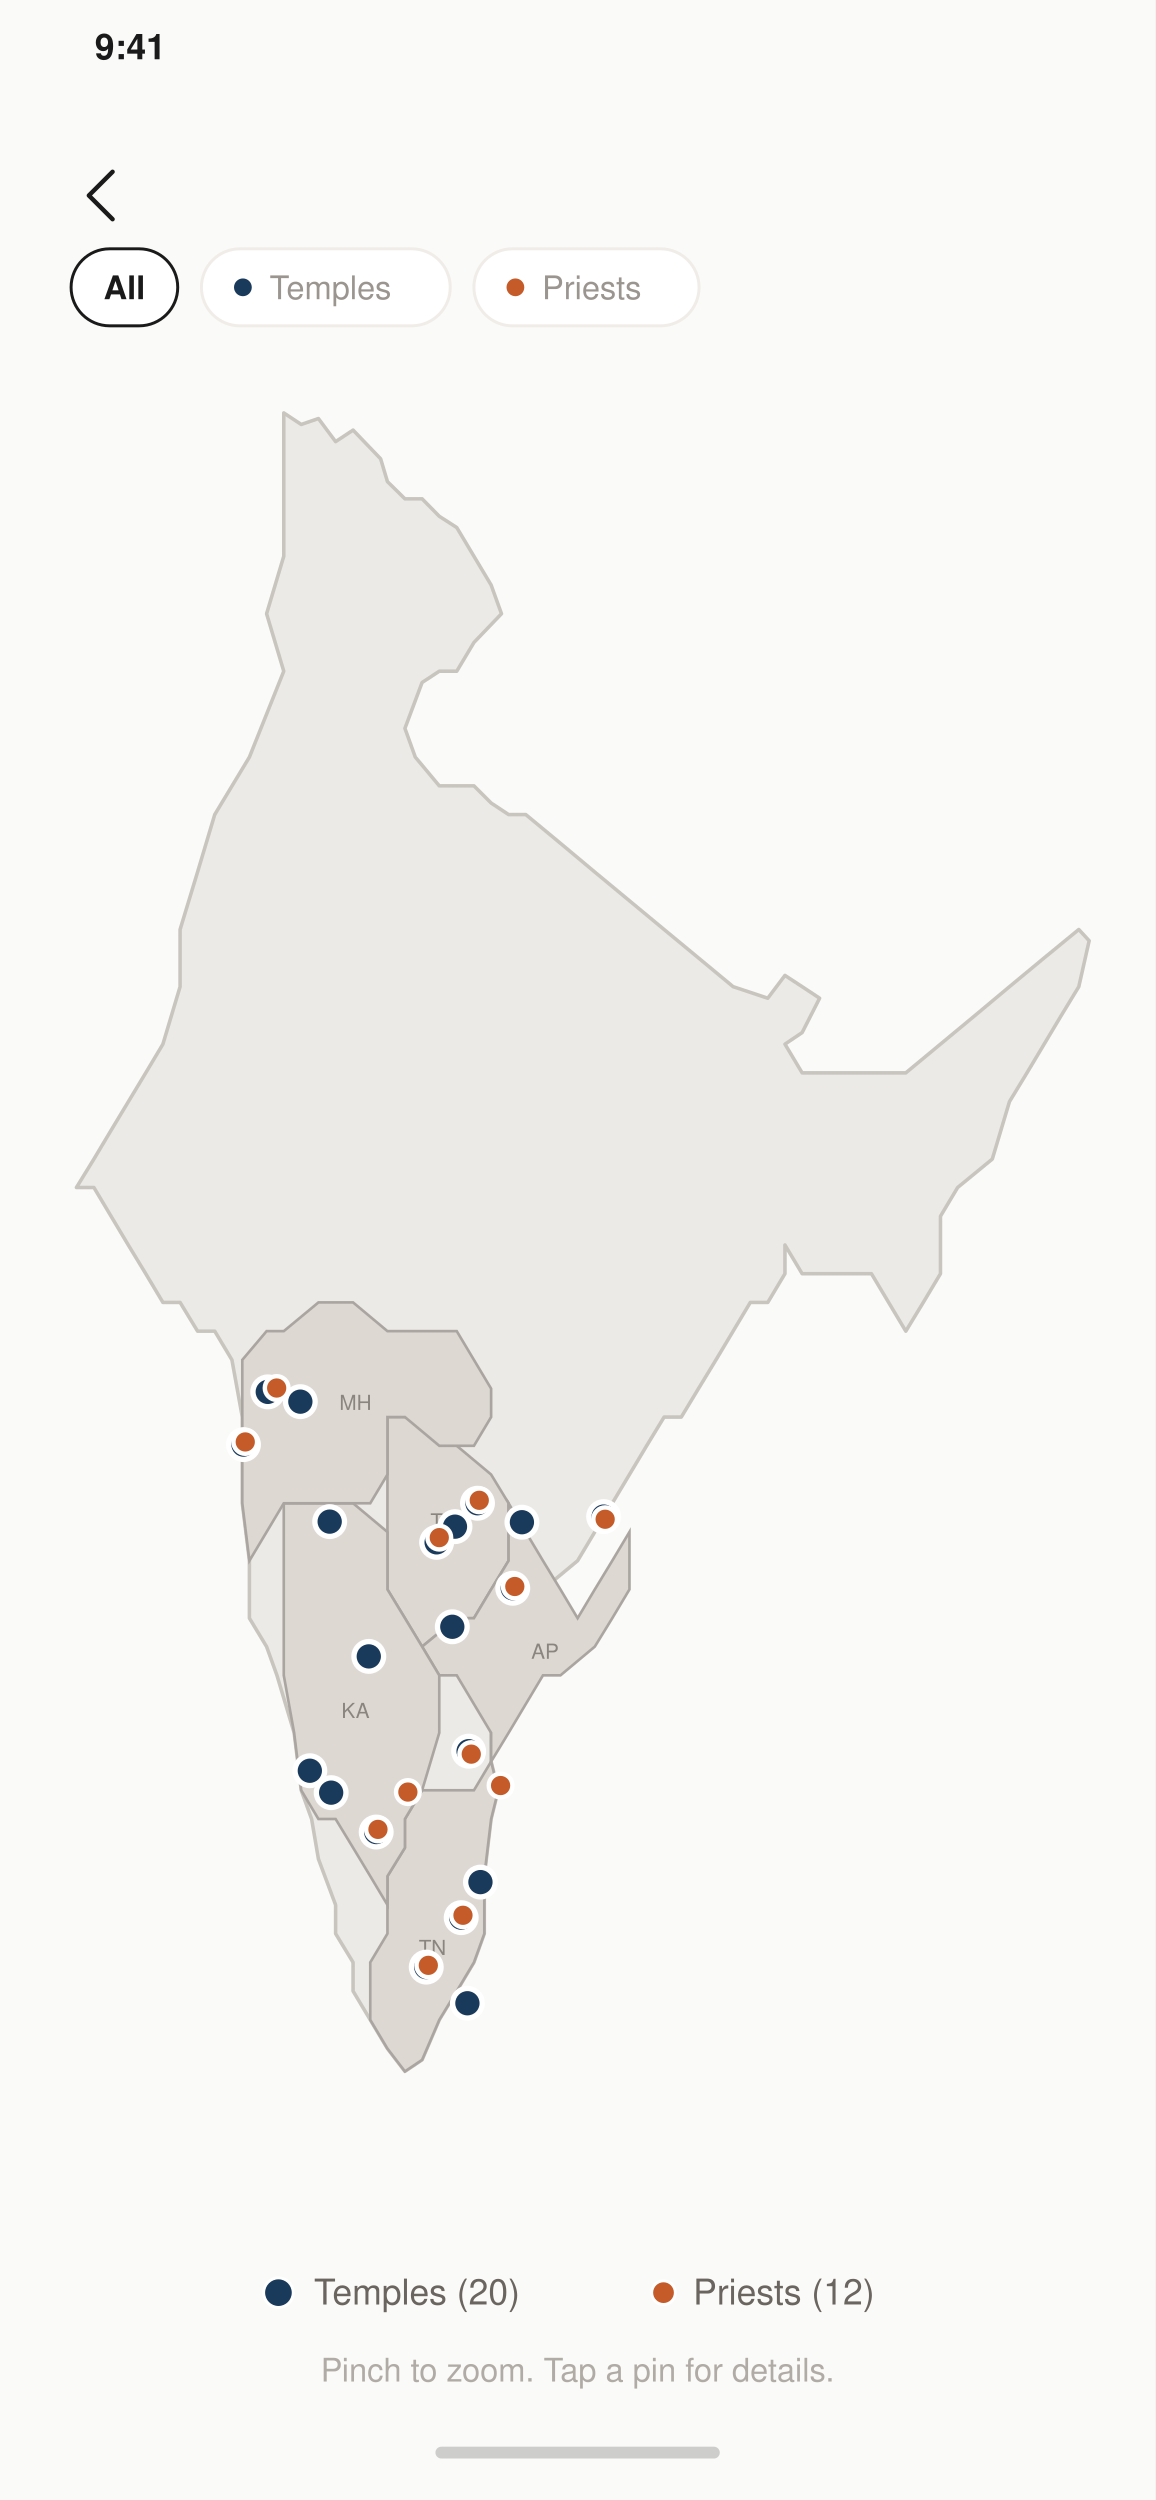
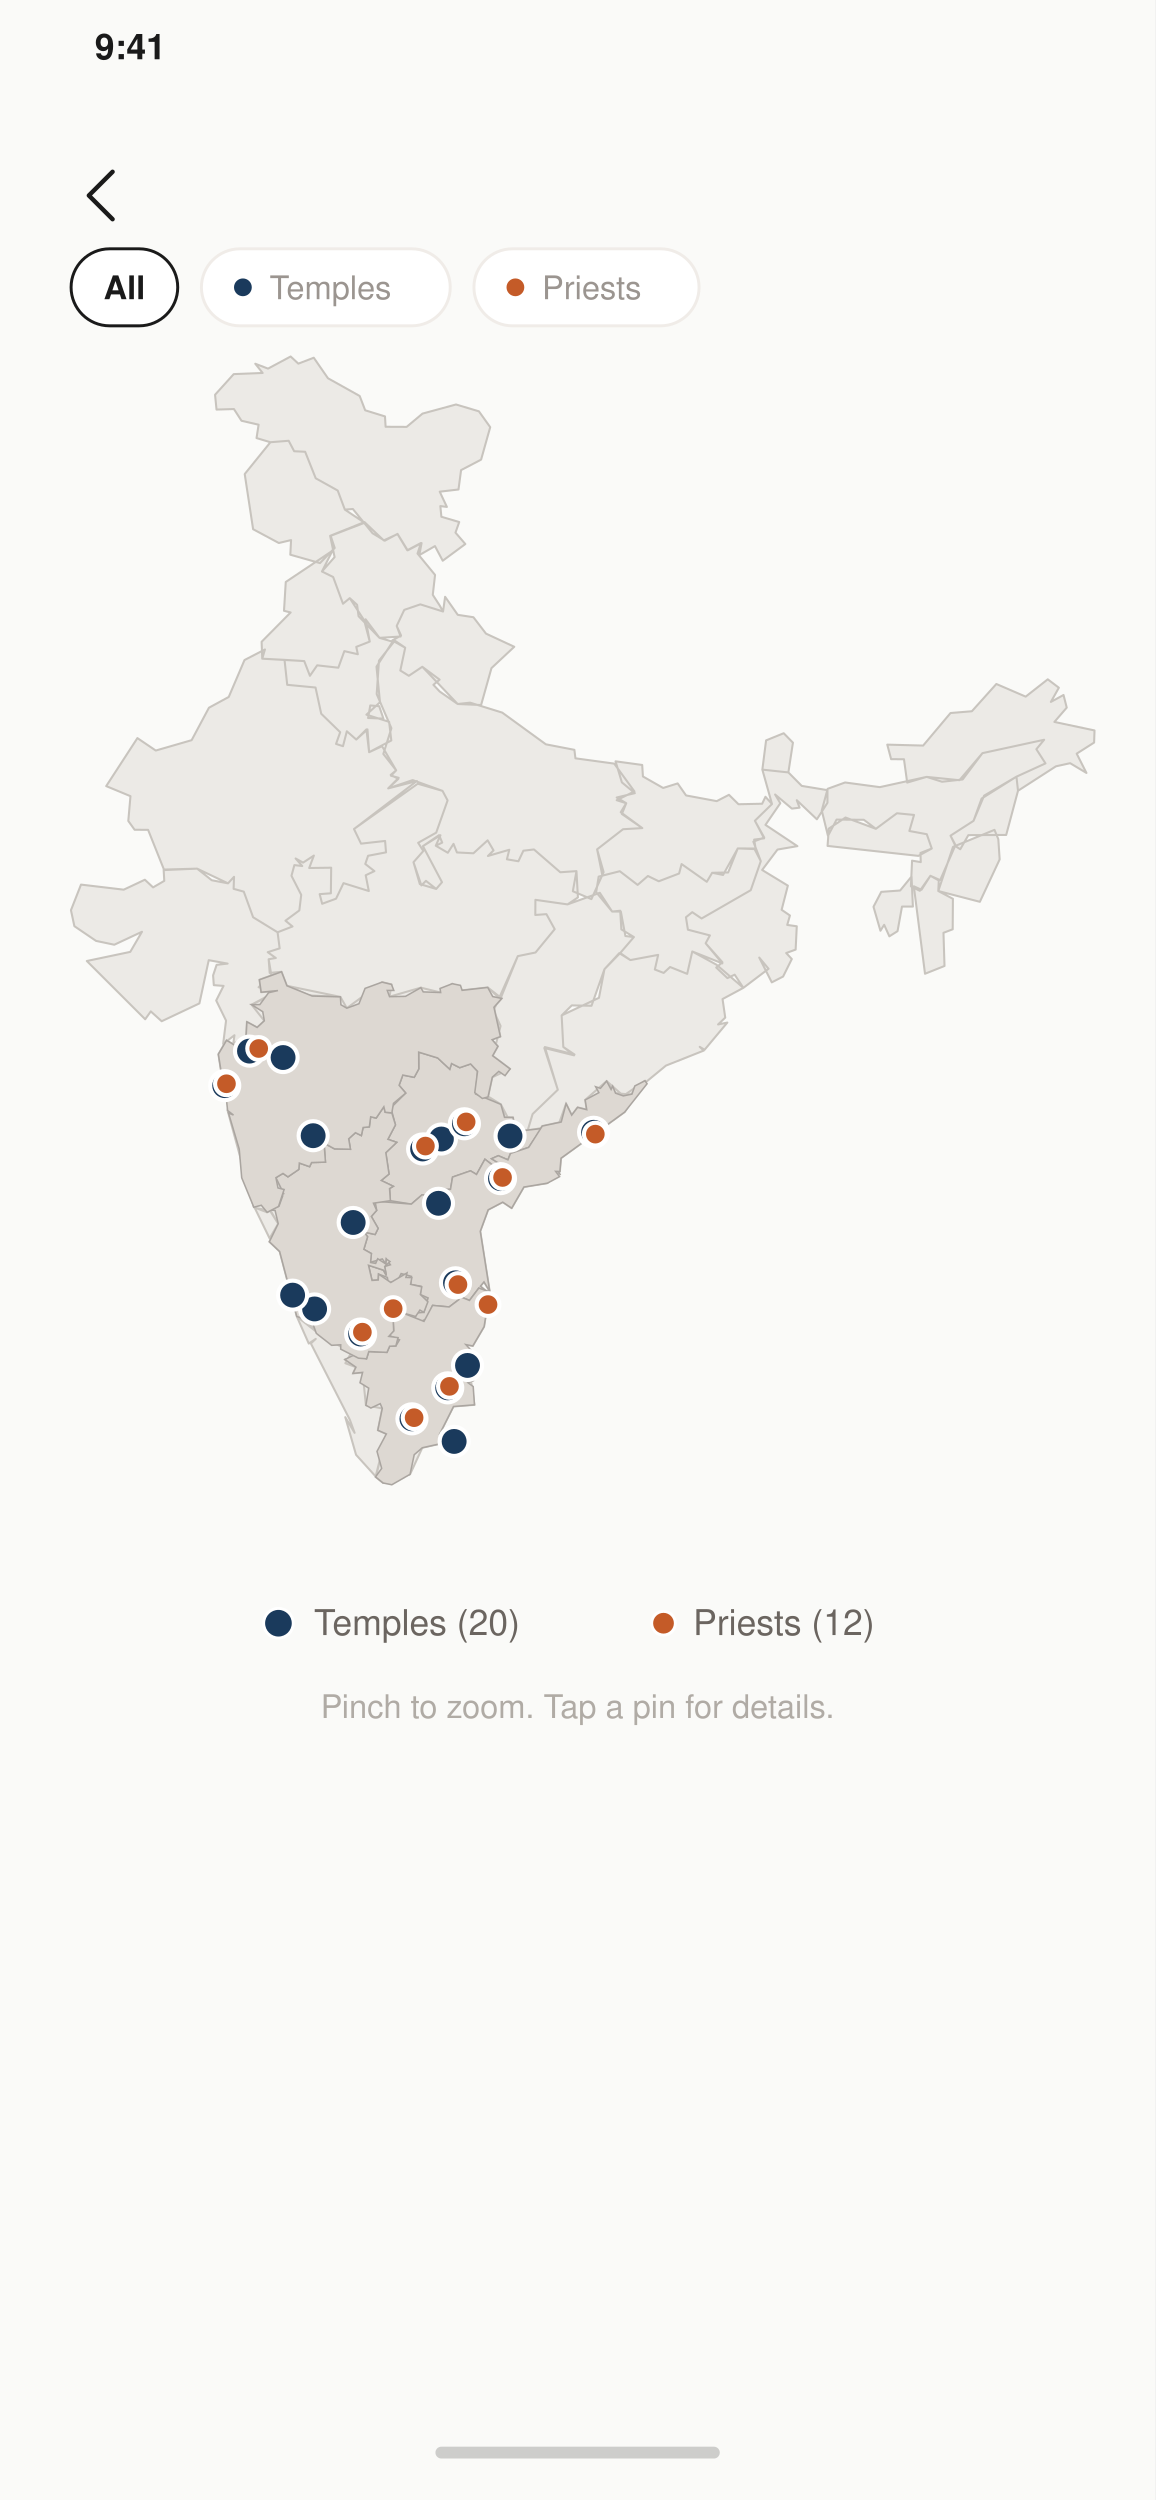
<svg xmlns="http://www.w3.org/2000/svg" width="390" height="844" viewBox="0 0 390 844">
  <defs>
    <style>
      text { font-family: -apple-system, BlinkMacSystemFont, 'Segoe UI', Helvetica, Arial, sans-serif; }
    </style>
  </defs>
  <rect width="390" height="844" fill="#FAFAF8" />
  <text x="32" y="20" font-size="12" font-weight="600" fill="#1A1A1A">9:41</text>
  <path d="M38 58L30 66L38 74" stroke="#1A1A1A" stroke-width="1.5" fill="none" stroke-linecap="round" stroke-linejoin="round" />
  <g transform="translate(24, 84)">
    <rect x="0" y="0" width="36" height="26" rx="13" fill="#FFFFFF" stroke="#1A1A1A" stroke-width="1" />
    <text x="18" y="17" font-size="11" font-weight="600" fill="#1A1A1A" text-anchor="middle">All</text>
    <rect x="44" y="0" width="84" height="26" rx="13" fill="#FFFFFF" stroke="#F0ECE8" stroke-width="1" />
    <circle cx="58" cy="13" r="3" fill="#1A3A5C" />
    <text x="67" y="17" font-size="11" fill="#9B9590">Temples</text>
    <rect x="136" y="0" width="76" height="26" rx="13" fill="#FFFFFF" stroke="#F0ECE8" stroke-width="1" />
    <circle cx="150" cy="13" r="3" fill="#C45B28" />
    <text x="159" y="17" font-size="11" fill="#9B9590">Priests</text>
  </g>
-   <g transform="translate(20, 120)">
-     <path d="M75.8,19.4 L81.7,23.3 L87.5,21.3 L93.3,29.1 L99.2,25.2 L108.5,34.9 L110.8,42.6 L116.7,48.4 L122.5,48.4 L128.3,54.3 L134.2,58.1 L140,67.8 L145.8,77.5 L149.3,87.2 L140,96.9 L134.2,106.6 L128.3,106.6 L122.5,110.4 L116.7,125.9 L120.2,135.6 L128.3,145.3 L140,145.3 L145.8,151.1 L151.7,155 L157.5,155 L169.2,164.7 L180.8,174.4 L192.5,184.1 L204.2,193.8 L215.8,203.4 L227.5,213.1 L239.2,217 L245,209.3 L250.8,213.1 L256.7,217 L250.8,228.6 L245,232.5 L250.8,242.2 L262.5,242.2 L274.2,242.2 L285.8,242.2 L297.5,232.5 L309.2,222.8 L320.8,213.1 L332.5,203.4 L344.2,193.8 L347.7,197.6 L344.2,213.1 L338.3,222.8 L332.5,232.5 L326.7,242.2 L320.8,251.9 L315,271.3 L303.3,280.9 L297.5,290.6 L297.5,310 L291.7,319.7 L285.8,329.4 L280,319.7 L274.2,310 L268.3,310 L262.5,310 L250.8,310 L245,300.3 L245,310 L239.2,319.7 L233.3,319.7 L227.5,329.4 L221.7,339.1 L215.8,348.8 L210,358.4 L204.2,358.4 L198.3,368.1 L192.5,377.8 L186.7,387.5 L180.8,397.2 L175,406.9 L163.3,416.6 L157.5,426.3 L151.7,435.9 L145.8,455.3 L145.8,474.7 L148.2,484.4 L145.8,494.1 L143.5,513.4 L143.5,532.8 L140,542.5 L134.2,552.2 L128.3,561.9 L122.5,575.4 L116.7,579.3 L110.8,571.6 L105,561.9 L99.2,552.2 L99.2,542.5 L93.3,532.8 L93.3,523.1 L87.5,507.6 L85.2,494.1 L81.7,484.4 L79.3,465 L73.5,445.6 L70,435.9 L64.2,426.3 L64.2,406.9 L61.8,387.5 L61.8,368.1 L61.8,358.4 L58.3,339.1 L52.5,329.4 L46.7,329.4 L40.8,319.7 L35,319.7 L29.2,310 L23.3,300.3 L17.5,290.6 L11.7,280.9 L5.8,280.9 L11.7,271.3 L17.5,261.6 L29.2,242.2 L35,232.5 L40.8,213.1 L40.8,193.8 L46.7,174.4 L52.5,155 L64.2,135.6 L75.8,106.6 L70,87.2 L75.8,67.8 L75.8,48.4 L75.8,19.4Z" fill="#ECEAE6" stroke="#C8C4BE" stroke-width="1.2" stroke-linejoin="round" />
-     <path d="M110.8,358.4 L122.5,358.4 L134.2,368.1 L145.8,377.8 L151.7,387.5 L151.7,406.9 L145.8,416.6 L140,426.3 L134.2,426.3 L122.5,435.9 L116.7,426.3 L110.8,416.6 L110.8,397.2 L110.8,358.4Z" fill="#DDD8D2" stroke="#AAA5A0" stroke-width="0.9" />
-     <path d="M151.7,387.5 L157.5,397.2 L163.3,406.9 L169.2,416.6 L175,426.3 L180.8,416.6 L186.7,406.9 L192.5,397.2 L192.5,416.6 L186.7,426.3 L180.8,435.9 L169.2,445.6 L163.3,445.6 L157.5,455.3 L151.7,465 L145.8,474.7 L145.8,465 L140,455.3 L134.2,445.6 L128.3,445.6 L122.5,435.9 L134.2,426.3 L140,426.3 L145.8,416.6 L151.7,406.9 L151.7,387.5Z" fill="#DDD8D2" stroke="#AAA5A0" stroke-width="0.9" />
-     <path d="M145.8,474.7 L148.2,484.4 L145.8,494.1 L143.5,513.4 L143.5,532.8 L140,542.5 L134.2,552.2 L128.3,561.9 L122.5,575.4 L116.7,579.3 L110.8,571.6 L105,561.9 L105,552.2 L105,542.5 L110.8,532.8 L110.8,523.1 L110.8,513.4 L116.7,503.8 L116.7,494.1 L122.5,484.4 L128.3,484.4 L134.2,484.4 L140,484.4 L145.8,474.7Z" fill="#DDD8D2" stroke="#AAA5A0" stroke-width="0.9" />
-     <path d="M75.8,387.5 L87.5,387.5 L99.2,387.5 L110.8,397.2 L110.8,416.6 L116.7,426.3 L122.5,435.9 L128.3,445.6 L128.3,465 L122.5,484.4 L116.7,494.1 L116.7,503.8 L110.8,513.4 L110.8,523.1 L105,513.4 L99.2,503.8 L93.3,494.1 L87.5,494.1 L81.7,484.4 L79.3,465 L75.8,445.6 L75.8,426.3 L75.8,406.9 L75.8,387.5Z" fill="#DDD8D2" stroke="#AAA5A0" stroke-width="0.9" />
-     <path d="M61.8,339.1 L70,329.4 L75.8,329.4 L87.5,319.7 L99.2,319.7 L110.8,329.4 L122.5,329.4 L134.2,329.4 L145.8,348.8 L145.8,358.4 L140,368.1 L128.3,368.1 L116.7,358.4 L110.8,358.4 L110.8,377.8 L105,387.5 L99.2,387.5 L87.5,387.5 L75.8,387.5 L70,397.2 L64.2,406.9 L61.8,387.5 L61.8,368.1 L61.8,348.8 L61.8,339.1Z" fill="#DDD8D2" stroke="#AAA5A0" stroke-width="0.9" />
-     <text x="130" y="396" font-size="7" fill="#8A857F" text-anchor="middle" font-weight="500">TG</text>
-     <text x="164" y="440" font-size="7" fill="#8A857F" text-anchor="middle" font-weight="500">AP</text>
-     <text x="126" y="540" font-size="7" fill="#8A857F" text-anchor="middle" font-weight="500">TN</text>
-     <text x="100" y="460" font-size="7" fill="#8A857F" text-anchor="middle" font-weight="500">KA</text>
-     <text x="100" y="356" font-size="7" fill="#8A857F" text-anchor="middle" font-weight="500">MH</text>
-     <circle cx="127.4" cy="400.7" r="5" fill="#1A3A5C" stroke="#FFF" stroke-width="1.8" />
-     <circle cx="133.6" cy="395.4" r="5" fill="#1A3A5C" stroke="#FFF" stroke-width="1.8" />
-     <circle cx="156.2" cy="393.9" r="5" fill="#1A3A5C" stroke="#FFF" stroke-width="1.8" />
-     <circle cx="141.2" cy="387.5" r="5" fill="#1A3A5C" stroke="#FFF" stroke-width="1.8" />
-     <circle cx="138.2" cy="471.2" r="5" fill="#1A3A5C" stroke="#FFF" stroke-width="1.8" />
-     <circle cx="132.7" cy="429.2" r="5" fill="#1A3A5C" stroke="#FFF" stroke-width="1.8" />
-     <circle cx="153.1" cy="416.2" r="5" fill="#1A3A5C" stroke="#FFF" stroke-width="1.8" />
-     <circle cx="183.8" cy="392" r="5" fill="#1A3A5C" stroke="#FFF" stroke-width="1.8" />
-     <circle cx="123.9" cy="544.1" r="5" fill="#1A3A5C" stroke="#FFF" stroke-width="1.8" />
-     <circle cx="137.8" cy="556.3" r="5" fill="#1A3A5C" stroke="#FFF" stroke-width="1.8" />
-     <circle cx="135.7" cy="527.4" r="5" fill="#1A3A5C" stroke="#FFF" stroke-width="1.8" />
-     <circle cx="142.2" cy="515.4" r="5" fill="#1A3A5C" stroke="#FFF" stroke-width="1.8" />
-     <circle cx="107" cy="498.5" r="5" fill="#1A3A5C" stroke="#FFF" stroke-width="1.8" />
-     <circle cx="104.5" cy="439.2" r="5" fill="#1A3A5C" stroke="#FFF" stroke-width="1.8" />
-     <circle cx="91.8" cy="485.2" r="5" fill="#1A3A5C" stroke="#FFF" stroke-width="1.8" />
-     <circle cx="84.6" cy="477.8" r="5" fill="#1A3A5C" stroke="#FFF" stroke-width="1.8" />
-     <circle cx="62.2" cy="367.7" r="5" fill="#1A3A5C" stroke="#FFF" stroke-width="1.8" />
-     <circle cx="81.4" cy="353.2" r="5" fill="#1A3A5C" stroke="#FFF" stroke-width="1.8" />
-     <circle cx="70.4" cy="349.9" r="5" fill="#1A3A5C" stroke="#FFF" stroke-width="1.8" />
-     <circle cx="91.3" cy="393.7" r="5" fill="#1A3A5C" stroke="#FFF" stroke-width="1.8" />
-     <circle cx="128.3" cy="399.1" r="4" fill="#C45B28" stroke="#FFF" stroke-width="1.5" />
-     <circle cx="141.8" cy="386.5" r="4" fill="#C45B28" stroke="#FFF" stroke-width="1.5" />
-     <circle cx="139.1" cy="472.2" r="4" fill="#C45B28" stroke="#FFF" stroke-width="1.5" />
-     <circle cx="153.8" cy="415.6" r="4" fill="#C45B28" stroke="#FFF" stroke-width="1.5" />
-     <circle cx="184.3" cy="392.9" r="4" fill="#C45B28" stroke="#FFF" stroke-width="1.5" />
-     <circle cx="124.6" cy="543.5" r="4" fill="#C45B28" stroke="#FFF" stroke-width="1.5" />
-     <circle cx="136.3" cy="526.6" r="4" fill="#C45B28" stroke="#FFF" stroke-width="1.5" />
-     <circle cx="149" cy="482.8" r="4" fill="#C45B28" stroke="#FFF" stroke-width="1.5" />
-     <circle cx="107.6" cy="497.6" r="4" fill="#C45B28" stroke="#FFF" stroke-width="1.5" />
-     <circle cx="117.7" cy="485" r="4" fill="#C45B28" stroke="#FFF" stroke-width="1.5" />
-     <circle cx="62.8" cy="366.8" r="4" fill="#C45B28" stroke="#FFF" stroke-width="1.5" />
-     <circle cx="73.4" cy="348.6" r="4" fill="#C45B28" stroke="#FFF" stroke-width="1.5" />
+   <g transform="translate(20, 120) scale(0.35)">
+     <path d="M319.4,815.3L322.2,801.4L310.6,795.8L318.1,789.6L315.0,769.0L325.5,759.0L317.0,756.1L324.3,742.2L319.9,725.7L334.2,711.5L327.8,704.0L331.4,694.1L342.4,696.3L346.8,688.2L346.7,672.0L376.7,688.5L396.8,683.4L403.5,690.5L401.6,712.4L426.0,722.4L439.7,748.6L465.3,745.7L452.8,763.9L432.8,775.9L417.0,774.8L423.6,785.3L410.6,775.3L402.5,790.0L379.4,792.5L377.4,804.3L362.6,811.6L350.0,809.6L339.6,818.6L319.4,815.3Z M482.9,787.1L470.8,798.4L448.2,802.1L436.4,822.5L427.8,816.7L413.7,824.1L406.1,844.8L415.2,902.7L409.7,893.6L406.2,897.8L415.2,905.3L404.7,899.6L395.7,911.5L384.5,907.0L376.1,917.8L360.1,916.3L348.7,931.9L344.4,923.6L351.7,923.0L355.8,909.1L338.9,896.0L339.7,888.3L329.8,885.6L317.3,894.6L308.0,886.1L301.7,892.2L298.3,877.6L315.5,887.4L319.4,877.1L299.9,874.7L293.8,862.2L294.2,845.6L307.6,842.0L301.0,830.5L304.6,815.7L339.6,818.6L350.0,809.6L362.6,811.6L377.4,804.3L379.4,792.5L402.5,790.0L410.6,775.3L423.6,785.3L417.0,774.8L432.8,775.9L452.8,763.9L465.9,743.3L484.2,739.4L488.9,721.7L494.3,732.8L500.0,725.3L508.8,727.5L507.3,718.1L528.0,699.9L544.1,714.2L565.0,699.6L545.4,729.8L484.0,774.3L482.9,787.1Z M924.8,419.9L923.3,406.3L951.3,393.5L942.5,379.8L950.0,370.7L890.5,383.6L871.4,409.0L851.5,411.2L836.7,406.5L817.9,412.0L814.8,389.5L802.4,389.4L798.7,375.4L833.3,376.3L859.7,344.9L880.3,343.2L903.9,316.9L932.2,329.1L953.5,312.4L964.2,320.5L956.5,334.2L968.7,327.5L971.8,339.7L959.9,353.5L998.6,361.7L998.2,373.4L981.4,384.1L990.8,402.7L975.1,393.3L961.4,396.3L924.8,419.9Z M923.3,406.3L889.7,427.4L881.9,448.9L859.7,463.2L864.5,472.3L849.7,506.1L840.3,501.9L830.1,516.4L821.5,512.1L822.6,487.3L831.0,488.7L830.7,479.9L841.6,475.6L836.8,461.8L820.0,458.7L824.5,443.2L808.0,441.6L787.7,456.6L776.1,447.9L749.8,447.7L741.5,463.4L735.5,438.9L741.2,418.0L758.0,411.9L791.5,416.4L836.7,406.5L868.3,409.7L890.5,383.6L950.0,370.7L942.5,379.8L951.3,393.5L923.3,406.3Z M681.2,425.7L687.5,432.7L671.0,448.8L679.9,465.8L670.3,467.0L671.8,476.2L654.5,475.5L640.3,501.1L629.8,499.0L624.6,507.7L600.3,490.6L597.9,499.7L578.3,507.2L567.8,502.1L557.9,510.7L540.7,497.5L523.9,501.7L518.8,476.4L543.8,457.0L562.4,455.9L541.6,440.6L546.9,431.9L537.7,426.4L555.2,422.2L542.7,411.8L536.6,391.5L562.3,395.0L563.0,406.1L582.5,417.2L596.5,412.8L604.6,424.4L634.2,429.9L646.0,423.8L655.2,432.9L678.0,432.4L681.2,425.7Z M541.1,576.4L525.9,592.0L513.4,627.3L494.4,626.9L484.6,636.6L486.2,667.0L497.0,674.3L468.4,667.1L480.9,708.3L456.6,731.7L451.7,748.0L439.7,748.6L437.7,735.0L429.5,734.9L426.0,722.4L412.6,714.1L417.7,696.2L434.9,688.2L418.1,676.3L425.7,646.8L418.9,632.0L442.3,579.4L459.4,575.9L477.9,553.4L469.9,538.9L459.2,539.7L459.3,525.1L490.3,529.5L521.4,518.3L533.3,536.4L541.7,536.4L546.1,560.0L554.3,561.0L541.1,576.4Z M308.6,338.3L312.7,350.3L297.9,349.7L300.0,337.6L308.6,338.3Z M203.8,824.9L211.2,837.5L202.9,851.6L188.6,822.3L203.8,824.9Z M210.6,556.4L212.6,571.9L201.1,575.6L208.9,581.2L202.0,582.4L204.5,597.3L192.3,609.4L210.7,614.2L185.5,626.2L197.8,641.8L190.9,648.2L181.0,642.8L180.0,661.5L168.0,663.0L169.0,655.7L158.1,664.1L160.9,641.6L151.4,622.2L158.5,608.1L149.1,607.4L148.4,598.0L151.8,587.8L162.4,586.6L144.2,583.3L135.2,625.0L98.8,642.2L88.3,632.7L82.9,640.3L26.6,584.1L68.5,575.3L79.8,555.9L53.1,568.4L35.5,564.7L14.6,550.5L11.3,535.1L21.0,510.4L62.2,515.3L82.6,505.7L90.5,513.1L101.3,506.8L100.7,495.9L133.0,495.0L147.1,506.2L162.8,509.2L168.6,502.9L168.2,514.5L178.0,517.2L187.0,541.9L210.6,556.4Z M321.6,276.1L306.0,300.2L309.4,334.5L296.3,346.5L318.2,353.4L320.3,371.4L298.9,382.7L296.3,360.7L286.5,370.5L277.4,362.5L273.7,376.9L267.0,374.7L271.0,363.4L252.7,345.6L247.2,320.3L219.9,317.7L217.3,293.6L236.3,294.8L241.8,309.0L248.8,298.9L269.2,301.2L275.0,285.2L288.0,288.2L286.5,281.1L299.5,276.0L295.5,254.5L308.9,272.4L321.6,276.1Z M367.1,241.4L370.2,247.0L348.3,240.1L332.8,245.4L325.5,260.9L329.3,271.1L308.9,272.4L288.7,251.5L287.3,240.5L280.2,234.1L273.7,239.5L264.2,213.7L253.4,208.4L265.6,194.5L261.3,174.0L294.4,160.7L313.0,178.4L326.3,172.3L335.7,187.9L348.9,180.9L345.6,191.1L362.5,211.7L360.3,230.9L367.1,241.4Z M670.4,475.6L676.7,487.8L667.0,515.8L619.6,543.1L610.6,537.0L604.5,541.9L606.4,553.9L627.6,559.4L623.5,567.0L639.6,586.4L610.6,574.9L605.7,596.5L589.2,589.9L583.0,595.6L574.5,592.3L577.7,578.2L550.9,583.2L541.1,576.4L554.3,561.0L542.2,553.6L541.1,535.6L533.3,536.4L517.9,517.7L520.3,502.7L540.7,497.5L557.9,510.7L567.8,502.1L578.3,507.2L597.9,499.7L600.3,490.6L624.6,507.7L629.8,499.0L645.2,498.7L654.5,475.5L670.4,475.6Z M320.8,730.6L324.3,742.2L317.0,756.1L325.5,759.0L315.0,769.0L318.1,789.6L310.6,795.8L322.2,801.4L319.4,815.3L303.1,817.7L307.6,842.0L294.2,845.6L293.8,862.2L300.3,874.9L319.0,874.0L315.5,887.4L298.3,877.6L301.7,892.2L308.0,886.1L319.8,894.2L335.4,885.0L355.6,912.8L351.7,923.0L322.1,930.3L317.9,946.2L326.8,947.4L324.7,955.4L288.6,967.2L229.1,926.9L212.6,864.3L202.7,854.9L211.2,837.5L202.9,824.3L216.5,808.5L209.0,793.1L220.6,792.3L231.6,779.0L256.8,778.1L255.4,759.8L280.9,765.7L279.2,755.6L291.4,752.5L300.4,734.4L313.1,724.7L320.8,730.6Z M249.6,943.0L281.6,962.0L276.0,972.1L286.2,975.9L283.3,981.9L292.6,980.9L295.8,1012.6L311.6,1015.7L307.3,1036.7L315.5,1040.3L305.5,1081.6L286.3,1060.4L275.9,1024.1L284.9,1039.2L280.3,1026.6L242.7,953.0L247.4,948.6L240.7,953.1L229.1,926.9L249.6,943.0Z M500.3,522.8L490.3,529.5L459.3,525.1L459.2,539.7L469.9,538.9L477.9,553.4L459.4,575.9L442.3,579.4L425.5,620.7L413.3,609.6L388.6,612.4L379.1,606.0L367.9,614.5L348.8,609.8L318.6,618.5L320.5,606.7L311.4,604.5L277.4,629.6L271.2,618.7L241.2,617.3L219.6,608.0L214.4,594.5L203.0,595.6L202.0,582.4L208.9,581.2L201.1,575.6L212.6,571.9L210.6,556.4L225.0,550.8L218.2,545.2L231.6,535.3L233.4,520.3L224.0,501.9L226.8,491.6L234.4,492.5L228.0,485.2L235.2,489.2L245.6,482.4L241.1,494.4L262.3,494.1L262.0,518.8L251.2,519.6L253.6,528.9L267.0,524.0L274.2,509.0L298.6,516.6L295.6,501.4L304.0,497.4L295.2,490.5L297.9,482.6L315.2,479.3L314.3,468.3L291.1,470.9L284.3,456.8L345.8,413.1L369.7,420.0L374.6,429.2L363.6,460.3L346.2,470.1L351.2,478.0L341.7,488.8L349.3,511.2L353.7,506.8L363.6,514.6L369.2,508.1L350.8,473.3L366.4,462.7L369.4,469.9L363.2,472.9L374.8,479.7L380.3,471.1L383.6,479.4L399.5,480.2L413.2,467.7L418.9,477.4L413.5,482.8L434.1,476.8L431.8,486.0L442.9,487.9L447.7,477.7L457.9,476.5L483.3,498.5L498.9,497.4L500.3,522.8Z M426.8,620.2L419.3,628.7L425.5,657.0L417.5,660.0L423.1,666.4L418.0,675.5L434.9,688.2L417.7,696.2L413.6,715.2L400.8,711.1L403.5,690.5L396.8,683.4L376.7,688.5L346.7,672.0L346.8,688.2L342.4,696.3L331.4,694.1L327.8,704.0L334.2,711.5L320.8,730.6L313.1,724.7L300.4,734.4L291.4,752.5L279.2,755.6L280.9,765.7L255.4,759.8L256.8,778.1L231.6,779.0L220.6,792.3L209.0,793.1L216.9,804.5L211.5,820.9L200.5,826.5L187.7,821.6L162.4,728.3L166.0,705.7L158.6,706.2L153.5,674.0L161.4,660.6L171.7,666.9L180.0,661.5L181.0,642.8L190.9,648.2L197.8,641.8L185.5,626.2L211.0,612.6L194.8,614.2L193.1,602.2L214.4,594.5L219.6,608.0L271.2,618.7L277.4,629.6L311.4,604.5L320.5,606.7L318.6,618.5L348.8,609.8L367.9,614.5L379.1,606.0L388.6,612.4L413.3,609.6L426.8,620.2Z M905.8,466.6L907.1,486.1L888.0,527.0L847.9,516.6L862.1,474.0L902.1,457.6L905.8,466.6Z M828.7,482.7L741.1,473.1L742.3,456.4L758.4,445.7L787.7,456.6L808.0,441.6L824.5,443.2L820.0,458.7L836.8,461.8L841.6,475.6L828.7,482.7Z M848.4,506.4L847.9,516.6L862.0,524.1L861.8,553.5L852.9,556.9L853.9,588.9L835.1,596.4L824.3,512.0L831.7,515.4L840.3,501.9L848.4,506.4Z M924.8,419.9L913.4,462.5L876.9,462.7L869.1,476.3L864.6,473.4L859.7,463.2L881.9,448.9L892.1,424.6L923.3,406.3L924.8,419.9Z M634.0,587.7L659.9,610.0L639.8,620.8L642.4,638.7L635.5,645.3L644.4,643.5L622.5,669.7L617.8,666.9L621.7,670.5L585.2,685.0L551.3,712.9L536.6,711.6L528.0,699.9L507.3,718.1L508.8,727.5L500.0,725.3L494.3,732.8L488.9,721.7L481.8,741.5L451.7,748.0L456.6,731.7L480.9,708.3L467.9,668.0L496.6,675.1L486.2,667.0L484.6,636.6L520.6,619.6L525.9,592.0L540.2,576.5L550.9,583.2L577.7,578.2L574.5,592.3L583.0,595.6L589.2,589.9L605.7,596.5L610.6,574.9L634.0,587.7Z M294.1,255.4L299.5,276.0L286.5,281.1L288.0,288.2L275.0,285.2L269.2,301.2L248.8,298.9L241.8,309.0L236.3,294.8L195.8,292.5L195.2,276.2L223.2,247.9L216.8,246.3L218.5,218.5L263.5,188.4L253.4,208.4L264.2,213.7L273.7,239.5L280.2,234.1L294.1,255.4Z M217.3,293.6L219.9,317.7L247.2,320.3L252.7,345.6L271.0,363.4L267.0,374.7L273.7,376.9L277.4,362.5L286.5,370.5L297.3,360.7L298.9,382.7L311.4,376.9L325.0,400.2L319.7,404.6L327.1,408.4L317.3,417.6L345.0,410.5L284.3,456.8L291.1,470.9L314.3,468.3L315.2,479.3L297.9,482.6L295.2,490.5L304.0,497.4L295.6,501.4L298.6,516.6L274.2,509.0L267.0,524.0L253.6,528.9L251.2,519.6L262.0,518.8L262.3,494.1L241.1,494.4L245.6,482.4L235.2,489.2L228.0,485.2L234.4,492.5L226.8,491.6L224.0,501.9L233.4,520.3L231.6,535.3L218.2,545.2L225.0,550.8L210.6,556.4L187.0,541.9L178.0,517.2L168.2,514.5L168.6,502.9L162.8,509.2L133.0,495.0L101.2,496.4L85.7,457.6L72.7,457.5L66.6,449.0L68.7,425.1L45.3,415.4L75.4,369.1L93.1,381.1L127.7,371.1L144.4,339.8L163.5,329.4L178.7,293.8L198.4,283.6L195.8,292.5L217.3,293.6Z M703.3,402.2L678.2,399.5L681.8,371.3L698.8,364.4L707.7,373.5L703.3,402.2Z M415.1,903.3L409.8,936.8L398.9,955.4L392.2,954.1L400.5,1012.2L380.3,1013.8L366.8,1040.6L376.1,1047.8L350.2,1053.6L338.4,1079.2L312.4,1087.6L305.1,1081.7L315.5,1040.3L307.3,1036.7L311.6,1015.7L295.8,1012.6L292.6,980.9L283.3,981.9L286.2,975.9L275.5,968.5L324.7,955.4L328.2,949.5L317.8,945.0L330.2,923.2L351.8,931.7L360.1,916.3L376.1,917.8L384.5,907.0L395.7,911.5L404.7,899.6L415.1,903.3Z M822.1,502.6L823.4,531.6L812.9,531.6L808.6,555.3L800.7,560.3L795.7,549.2L792.1,554.9L785.4,531.8L792.9,517.4L811.1,516.1L822.1,502.6Z M396.3,334.9L427.3,344.5L469.4,375.1L496.9,380.4L497.9,388.6L535.3,393.7L554.8,420.5L537.7,429.0L546.9,431.9L542.7,442.3L562.4,455.9L543.8,457.0L518.8,476.4L525.1,498.4L513.3,524.4L495.4,516.8L498.9,497.4L483.3,498.5L457.9,476.5L447.7,477.7L442.9,487.9L431.8,486.0L434.1,476.8L413.5,482.8L418.9,477.4L413.2,467.7L399.5,480.2L383.6,479.4L380.3,471.1L374.8,479.7L363.2,472.9L367.7,462.8L350.8,473.3L369.2,508.1L363.6,514.6L347.8,509.9L341.7,488.8L351.2,478.0L346.2,470.1L363.6,460.3L374.6,429.2L369.7,420.0L340.9,409.6L317.3,417.6L327.4,407.4L320.0,405.4L325.0,400.2L312.6,384.4L320.4,359.6L306.2,326.6L308.4,294.4L323.7,275.1L333.7,281.9L329.0,303.9L337.2,309.0L350.2,300.3L366.9,312.7L360.9,317.7L367.0,324.2L384.3,336.2L396.3,334.9Z M406.9,337.2L384.3,336.2L350.2,300.3L337.2,309.0L329.0,303.9L333.7,281.9L321.2,274.9L329.7,270.1L325.5,260.9L332.8,245.4L348.3,240.1L370.2,247.0L372.2,232.8L384.4,250.2L399.5,252.5L411.6,268.3L438.9,281.0L416.9,301.6L406.9,337.2Z M703.3,402.2L716.2,415.2L741.0,419.3L741.0,431.5L730.8,447.4L711.4,429.0L714.1,436.2L706.7,437.1L690.5,423.5L695.5,431.9L681.2,452.8L712.0,473.3L692.8,476.6L678.0,496.3L702.8,511.4L696.8,534.7L704.8,540.2L702.2,549.3L711.4,550.6L710.3,573.1L701.2,576.4L706.6,582.2L698.2,599.1L687.3,604.7L675.2,580.8L684.2,591.6L659.9,610.0L651.5,597.3L644.5,600.6L633.7,590.4L639.7,585.3L623.5,567.0L627.6,559.4L606.4,553.9L604.5,541.9L610.6,537.0L619.6,543.1L667.0,515.8L676.7,487.8L669.5,469.0L680.0,465.0L671.0,448.8L687.5,432.7L678.2,399.5L703.3,402.2Z M203.7,83.7L221.3,82.3L226.6,92.4L237.2,92.9L247.4,118.5L268.6,130.3L275.5,148.7L294.5,161.4L261.8,174.0L265.7,185.7L251.5,200.3L222.9,192.2L223.6,178.1L211.8,180.9L187.0,167.6L178.9,114.4L203.7,83.7Z M203.7,83.7L190.3,79.7L192.3,66.8L175.8,63.0L168.5,51.7L151.7,52.2L150.3,37.9L168.3,18.0L196.2,16.9L189.1,8.0L201.4,12.7L223.2,1.0L230.6,7.9L245.5,2.2L259.2,22.0L289.8,39.1L295.1,52.9L314.2,58.8L314.8,68.8L335.1,68.9L350.4,56.1L382.7,47.3L404.8,53.9L415.7,69.2L406.9,100.5L387.6,110.6L385.1,129.3L367.0,131.4L373.9,146.1L367.6,145.3L368.6,155.6L385.8,160.7L382.2,170.9L391.7,181.9L369.9,198.0L362.4,183.9L347.3,192.6L349.5,181.0L336.1,188.0L326.3,172.1L314.0,178.7L302.2,171.5L283.2,148.1L275.5,148.7L268.6,130.3L247.4,118.5L237.2,92.9L226.6,92.4L221.3,82.3L203.7,83.7Z" fill="#ECEAE6" stroke="#C8C4BE" stroke-width="2" stroke-linejoin="round" />
+     <path d="M319.4,815.3L318.6,803.6L322.2,801.4L310.6,795.8L318.1,789.6L315.0,769.0L325.5,759.0L317.0,756.1L324.3,742.2L319.9,725.7L334.2,711.5L327.8,704.0L331.4,694.1L342.4,696.3L346.8,688.2L346.7,672.0L365.0,677.6L376.7,688.5L378.4,683.0L386.3,687.0L396.8,683.4L403.5,690.5L401.6,712.4L426.0,722.4L429.5,734.9L437.7,735.0L439.7,748.6L465.3,745.7L452.8,763.9L435.3,769.7L432.8,775.9L423.5,771.9L417.0,774.8L424.4,779.5L423.6,785.3L410.6,775.3L402.5,790.0L396.7,786.5L379.4,792.5L377.4,804.3L368.9,804.8L362.6,811.6L350.0,809.6L339.6,818.6L319.4,815.3Z" fill="#DDD8D2" stroke="#AAA5A0" stroke-width="1.5" />
+     <path d="M481.6,787.9L483.6,790.5L481.6,787.9Z M482.9,787.1L478.8,787.0L482.6,792.1L470.8,798.4L448.2,802.1L436.4,822.5L427.8,816.7L413.7,824.1L406.1,844.8L415.2,902.7L409.7,893.6L406.2,897.8L415.2,905.3L404.7,899.6L395.7,911.5L384.5,907.0L385.5,910.7L376.1,917.8L360.1,916.3L355.0,928.9L348.7,931.9L343.0,929.7L344.4,923.6L351.7,923.0L355.8,909.1L348.3,905.8L349.1,897.9L338.9,896.0L339.7,888.3L329.8,885.6L326.3,892.4L317.3,894.6L316.5,889.3L308.0,886.1L307.7,891.8L301.7,892.2L298.3,877.6L312.7,882.3L315.5,887.4L313.9,878.8L319.4,877.1L315.5,871.6L315.1,876.4L311.6,871.5L299.9,874.7L301.1,866.3L293.8,862.2L297.4,850.1L294.2,845.6L304.7,847.9L307.6,842.0L301.0,830.5L306.2,824.6L304.6,815.7L339.6,818.6L350.0,809.6L362.6,811.6L368.9,804.8L377.4,804.3L379.4,792.5L396.7,786.5L402.5,790.0L410.6,775.3L423.6,785.3L424.4,779.5L417.0,774.8L423.5,771.9L432.8,775.9L435.3,769.7L452.8,763.9L465.9,743.3L484.2,739.4L488.9,721.7L494.3,732.8L500.0,725.3L508.8,727.5L507.3,718.1L520.5,711.1L517.4,705.4L522.0,706.9L528.0,699.9L532.3,708.0L533.8,704.8L536.6,711.6L544.1,714.2L552.4,712.5L555.2,704.6L565.0,699.6L567.0,702.5L545.4,729.8L484.0,774.3L482.9,787.1Z" fill="#DDD8D2" stroke="#AAA5A0" stroke-width="1.5" />
+     <path d="M380.9,1046.1L383.8,1050.9L377.3,1047.8L380.9,1046.1Z M415.1,903.3L409.8,936.8L398.9,955.4L392.2,954.1L397.6,960.0L399.5,988.9L394.3,990.9L399.3,994.6L400.5,1012.2L380.3,1013.8L366.8,1040.6L376.1,1047.8L350.2,1053.6L342.4,1060.3L338.4,1079.2L320.8,1089.3L312.4,1087.6L305.1,1081.7L311.0,1073.5L306.5,1057.1L315.5,1040.3L307.3,1036.7L311.6,1015.7L309.6,1011.1L300.6,1015.3L295.8,1012.6L298.5,996.1L290.1,990.9L292.6,980.9L283.3,981.9L286.2,975.9L275.5,968.5L285.0,963.8L296.4,967.8L298.6,960.8L316.1,961.6L318.7,955.7L324.7,955.4L328.2,949.5L317.8,945.0L322.6,940.9L322.1,930.3L330.2,923.2L351.8,931.7L360.1,916.3L376.1,917.8L385.5,910.7L384.5,907.0L395.7,911.5L404.7,899.6L415.1,903.3Z" fill="#DDD8D2" stroke="#AAA5A0" stroke-width="1.5" />
+     <path d="M320.8,730.6L324.3,742.2L317.0,756.1L325.5,759.0L315.0,769.0L318.1,789.6L310.6,795.8L322.2,801.4L318.6,803.6L319.4,815.3L303.1,817.7L306.2,824.6L301.0,830.5L307.6,842.0L304.7,847.9L294.2,845.6L297.4,850.1L293.8,862.2L301.1,866.3L300.3,874.9L305.2,875.8L307.2,871.3L315.1,876.4L315.5,871.6L319.0,874.0L313.9,878.8L315.5,887.4L312.7,882.3L298.3,877.6L301.7,892.2L307.7,891.8L308.0,886.1L319.8,894.2L335.4,885.0L334.4,889.3L340.1,889.5L338.9,896.0L349.7,898.4L348.3,905.8L355.6,912.8L351.7,923.0L347.9,920.8L343.7,927.0L330.2,923.2L322.1,930.3L322.6,940.9L317.9,946.2L326.8,947.4L324.7,955.4L318.7,955.7L316.1,961.6L298.6,960.8L296.4,967.8L288.6,967.2L271.5,958.5L271.5,954.3L262.7,954.8L248.0,943.3L244.0,932.3L229.1,926.9L212.6,864.3L202.7,854.9L211.2,837.5L208.2,824.7L202.9,824.3L212.0,820.5L215.5,810.8L212.2,810.4L216.5,808.5L209.0,793.1L215.8,789.0L220.6,792.3L231.1,785.1L231.6,779.0L241.5,782.5L243.4,778.5L256.8,778.1L255.4,759.8L265.5,765.3L280.9,765.7L279.2,755.6L285.7,749.7L291.4,752.5L293.1,744.7L299.1,744.1L300.4,734.4L305.7,735.6L313.1,724.7L314.4,730.0L320.8,730.6Z" fill="#DDD8D2" stroke="#AAA5A0" stroke-width="1.5" />
+     <path d="M426.8,620.2L419.3,628.7L425.5,657.0L417.5,660.0L423.1,666.4L418.0,675.5L434.9,688.2L430.0,694.7L424.0,690.6L417.7,696.2L413.6,715.2L408.1,716.7L400.8,711.1L403.5,690.5L396.8,683.4L386.3,687.0L378.4,683.0L376.7,688.5L365.0,677.6L346.7,672.0L346.8,688.2L342.4,696.3L331.4,694.1L327.8,704.0L334.2,711.5L322.4,721.4L320.8,730.6L314.4,730.0L313.1,724.7L305.7,735.6L300.4,734.4L299.1,744.1L293.1,744.7L291.4,752.5L285.7,749.7L279.2,755.6L280.9,765.7L265.5,765.3L255.4,759.8L256.8,778.1L243.4,778.5L241.5,782.5L231.6,779.0L231.1,785.1L220.6,792.3L215.8,789.0L209.0,793.1L211.0,803.0L216.9,804.5L211.5,820.9L200.5,826.5L194.9,819.7L187.7,821.6L176.0,793.2L173.6,765.5L163.3,730.8L168.1,732.7L162.4,728.3L160.7,712.6L166.0,705.7L158.6,706.2L153.5,674.0L161.4,660.6L171.7,666.9L180.0,661.5L181.0,642.8L190.9,648.2L197.8,641.8L196.3,633.0L185.5,626.2L193.5,626.1L201.9,614.7L211.0,612.6L194.8,614.2L193.1,602.2L214.4,594.5L219.6,608.0L244.0,617.9L271.2,618.7L271.7,626.3L277.4,629.6L289.1,625.3L295.0,610.5L311.4,604.5L320.5,606.7L322.7,612.5L316.4,612.5L318.6,618.5L334.0,618.2L348.8,609.8L351.1,613.9L367.9,614.5L367.3,610.6L379.1,606.0L387.0,607.6L388.6,612.4L413.3,609.6L418.1,618.4L426.8,620.2Z" fill="#DDD8D2" stroke="#AAA5A0" stroke-width="1.5" />
+     <circle cx="350.5" cy="765.4" r="14" fill="#1A3A5C" stroke="#FFF" stroke-width="4" />
+     <circle cx="368.6" cy="755.8" r="14" fill="#1A3A5C" stroke="#FFF" stroke-width="4" />
+     <circle cx="434.8" cy="752.9" r="14" fill="#1A3A5C" stroke="#FFF" stroke-width="4" />
+     <circle cx="390.8" cy="741.1" r="14" fill="#1A3A5C" stroke="#FFF" stroke-width="4" />
+     <circle cx="382.2" cy="894.5" r="14" fill="#1A3A5C" stroke="#FFF" stroke-width="4" />
+     <circle cx="365.8" cy="817.8" r="14" fill="#1A3A5C" stroke="#FFF" stroke-width="4" />
+     <circle cx="425.6" cy="794.0" r="14" fill="#1A3A5C" stroke="#FFF" stroke-width="4" />
+     <circle cx="515.4" cy="749.3" r="14" fill="#1A3A5C" stroke="#FFF" stroke-width="4" />
+     <circle cx="340.2" cy="1025.7" r="14" fill="#1A3A5C" stroke="#FFF" stroke-width="4" />
+     <circle cx="380.9" cy="1047.5" r="14" fill="#1A3A5C" stroke="#FFF" stroke-width="4" />
+     <circle cx="374.7" cy="995.8" r="14" fill="#1A3A5C" stroke="#FFF" stroke-width="4" />
+     <circle cx="393.8" cy="974.2" r="14" fill="#1A3A5C" stroke="#FFF" stroke-width="4" />
+     <circle cx="290.7" cy="943.9" r="14" fill="#1A3A5C" stroke="#FFF" stroke-width="4" />
+     <circle cx="283.5" cy="836.3" r="14" fill="#1A3A5C" stroke="#FFF" stroke-width="4" />
+     <circle cx="246.3" cy="919.7" r="14" fill="#1A3A5C" stroke="#FFF" stroke-width="4" />
+     <circle cx="225.1" cy="906.4" r="14" fill="#1A3A5C" stroke="#FFF" stroke-width="4" />
+     <circle cx="159.6" cy="704.3" r="14" fill="#1A3A5C" stroke="#FFF" stroke-width="4" />
+     <circle cx="215.9" cy="677.2" r="14" fill="#1A3A5C" stroke="#FFF" stroke-width="4" />
+     <circle cx="183.5" cy="671.0" r="14" fill="#1A3A5C" stroke="#FFF" stroke-width="4" />
+     <circle cx="244.9" cy="752.6" r="14" fill="#1A3A5C" stroke="#FFF" stroke-width="4" />
+     <circle cx="353.2" cy="762.6" r="11" fill="#C45B28" stroke="#FFF" stroke-width="4" />
+     <circle cx="392.5" cy="739.3" r="11" fill="#C45B28" stroke="#FFF" stroke-width="4" />
+     <circle cx="384.6" cy="896.2" r="11" fill="#C45B28" stroke="#FFF" stroke-width="4" />
+     <circle cx="427.6" cy="792.9" r="11" fill="#C45B28" stroke="#FFF" stroke-width="4" />
+     <circle cx="517.1" cy="751.1" r="11" fill="#C45B28" stroke="#FFF" stroke-width="4" />
+     <circle cx="342.3" cy="1024.6" r="11" fill="#C45B28" stroke="#FFF" stroke-width="4" />
+     <circle cx="376.4" cy="994.4" r="11" fill="#C45B28" stroke="#FFF" stroke-width="4" />
+     <circle cx="413.6" cy="915.5" r="11" fill="#C45B28" stroke="#FFF" stroke-width="4" />
+     <circle cx="292.4" cy="942.1" r="11" fill="#C45B28" stroke="#FFF" stroke-width="4" />
+     <circle cx="322.1" cy="919.4" r="11" fill="#C45B28" stroke="#FFF" stroke-width="4" />
+     <circle cx="161.3" cy="702.5" r="11" fill="#C45B28" stroke="#FFF" stroke-width="4" />
+     <circle cx="192.4" cy="668.5" r="11" fill="#C45B28" stroke="#FFF" stroke-width="4" />
  </g>
-   <g transform="translate(90, 770)">
+   <g transform="translate(90, 544)">
    <circle cx="4" cy="4" r="5" fill="#1A3A5C" stroke="#FFF" stroke-width="1" />
    <text x="16" y="8" font-size="12" fill="#6B6560" font-weight="500">Temples (20)</text>
    <circle cx="134" cy="4" r="4" fill="#C45B28" stroke="#FFF" stroke-width="1" />
    <text x="144" y="8" font-size="12" fill="#6B6560" font-weight="500">Priests (12)</text>
  </g>
-   <text x="195" y="804" font-size="11" fill="#B0ABA5" text-anchor="middle">Pinch to zoom. Tap a pin for details.</text>
+   <text x="195" y="580" font-size="11" fill="#B0ABA5" text-anchor="middle">Pinch to zoom. Tap a pin for details.</text>
  <rect x="147" y="826" width="96" height="4" rx="2" fill="#1A1A1A" opacity="0.2" />
</svg>
